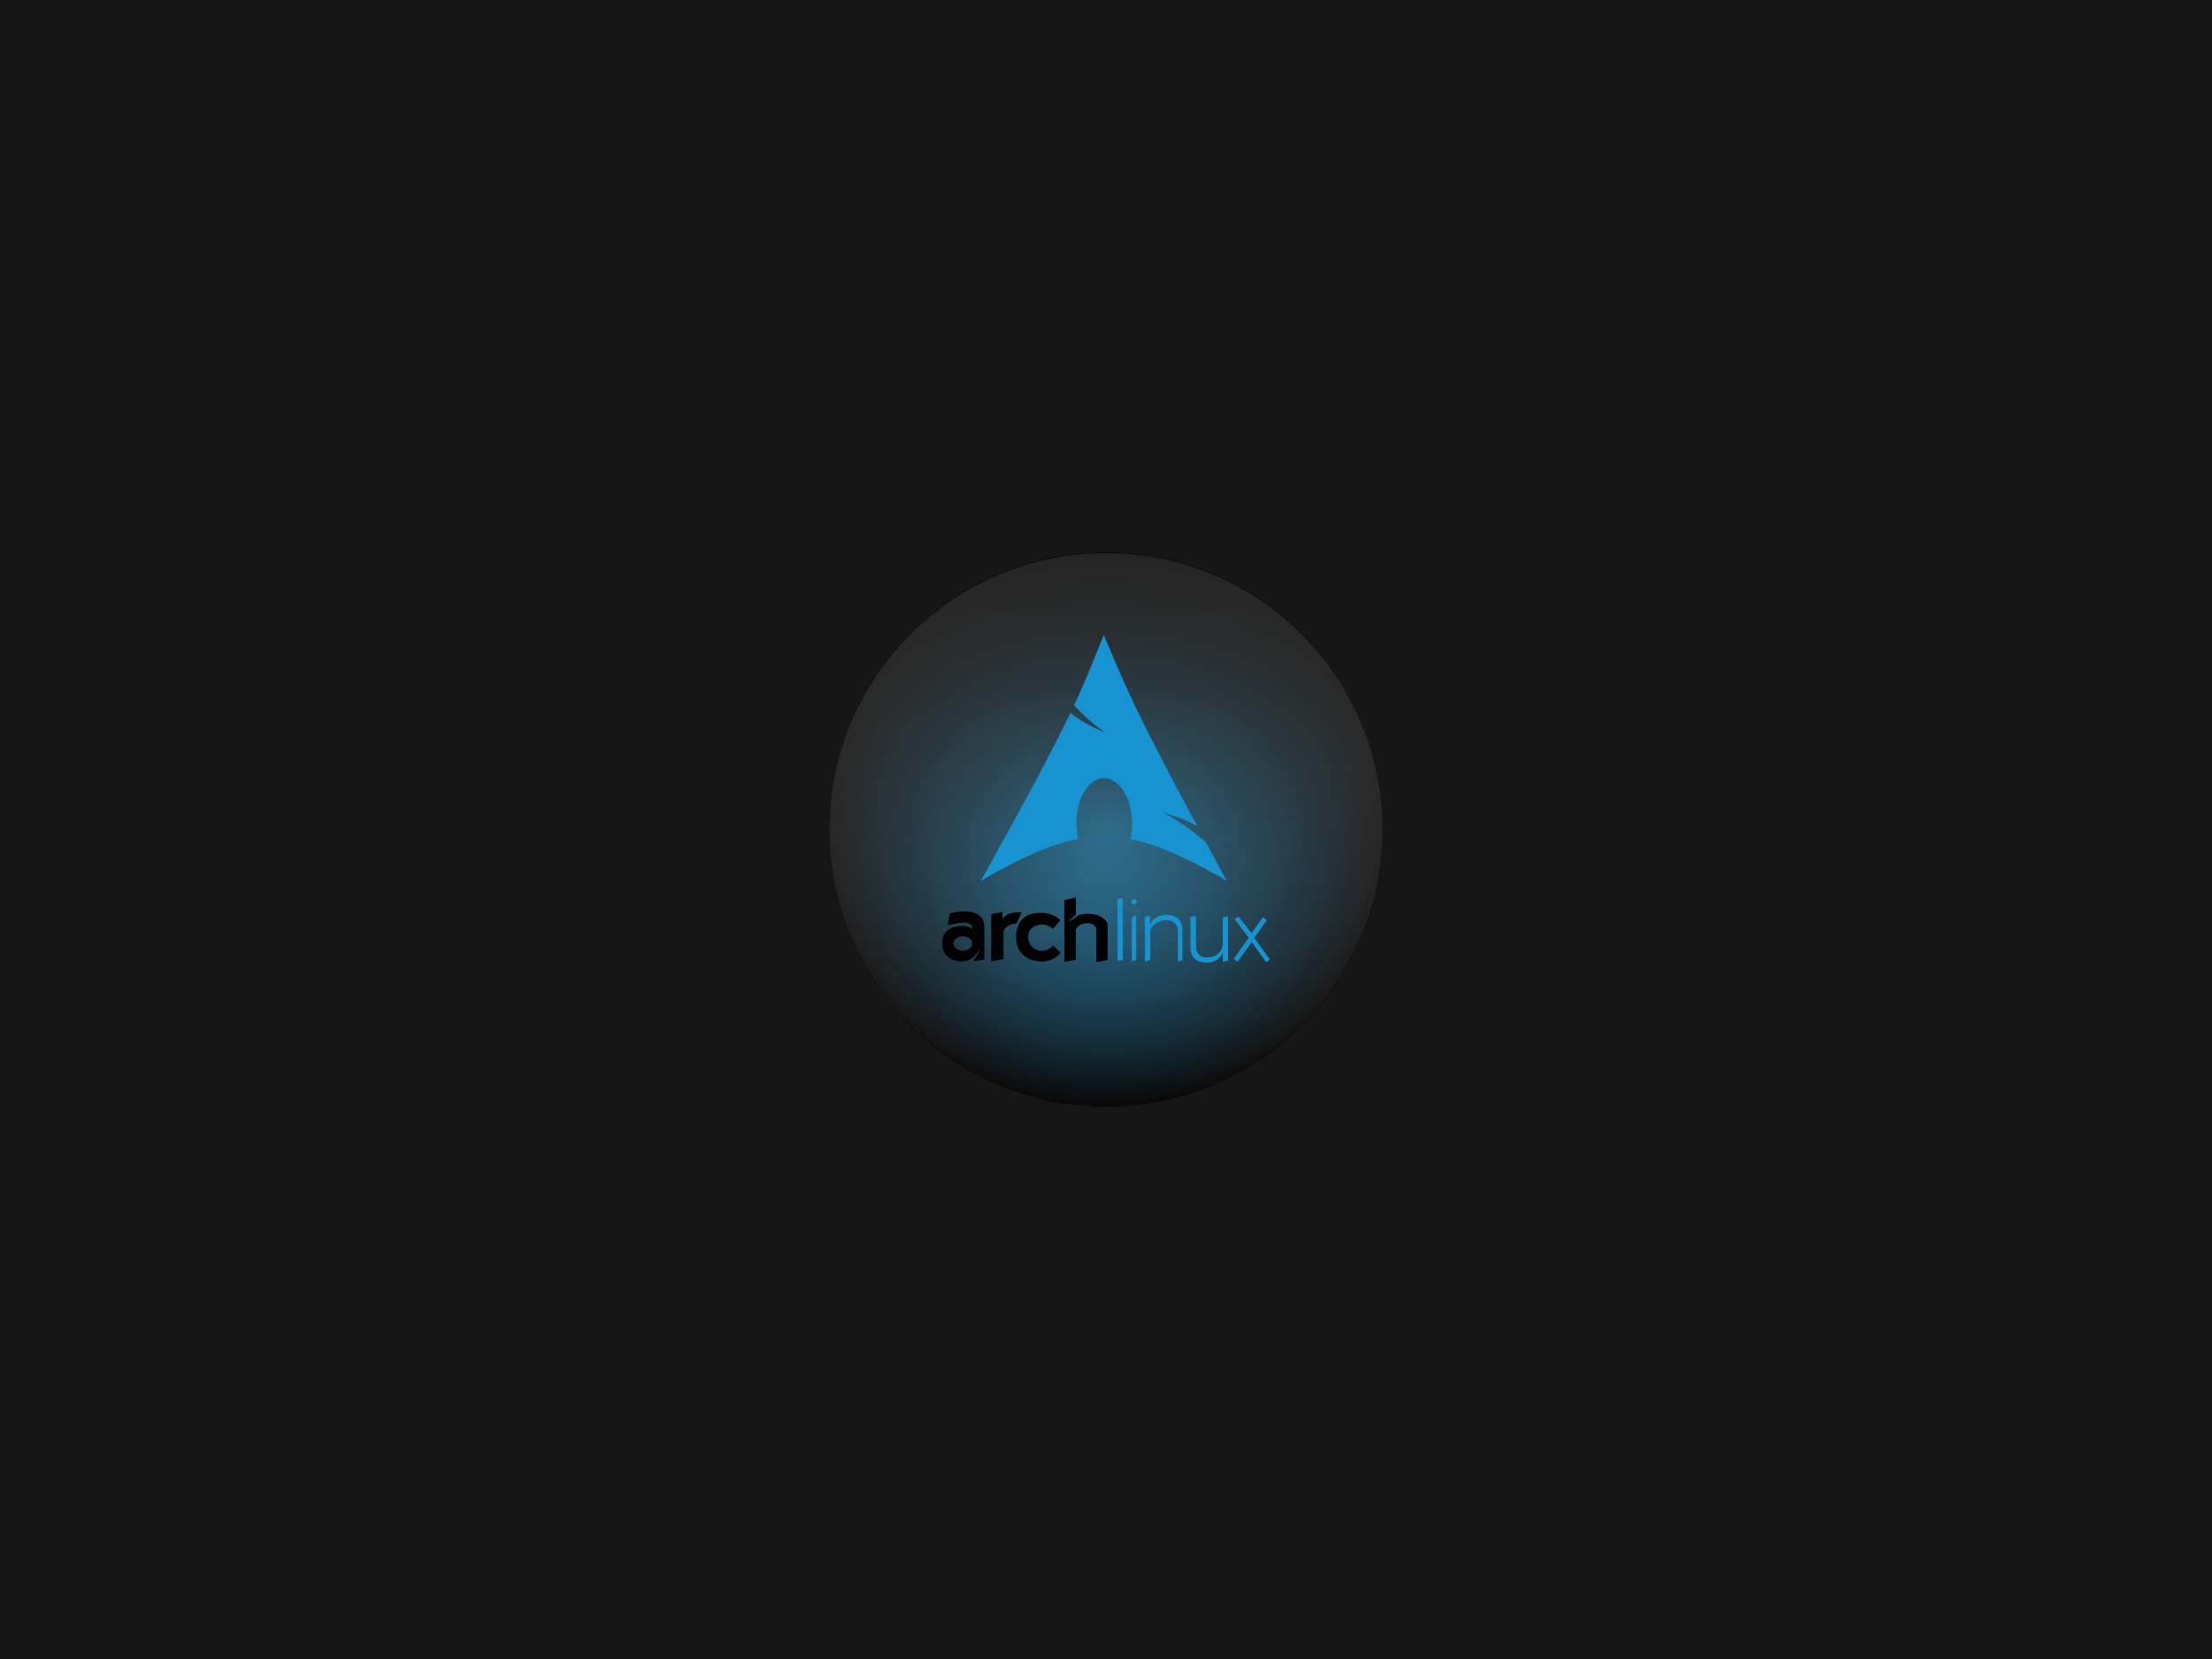
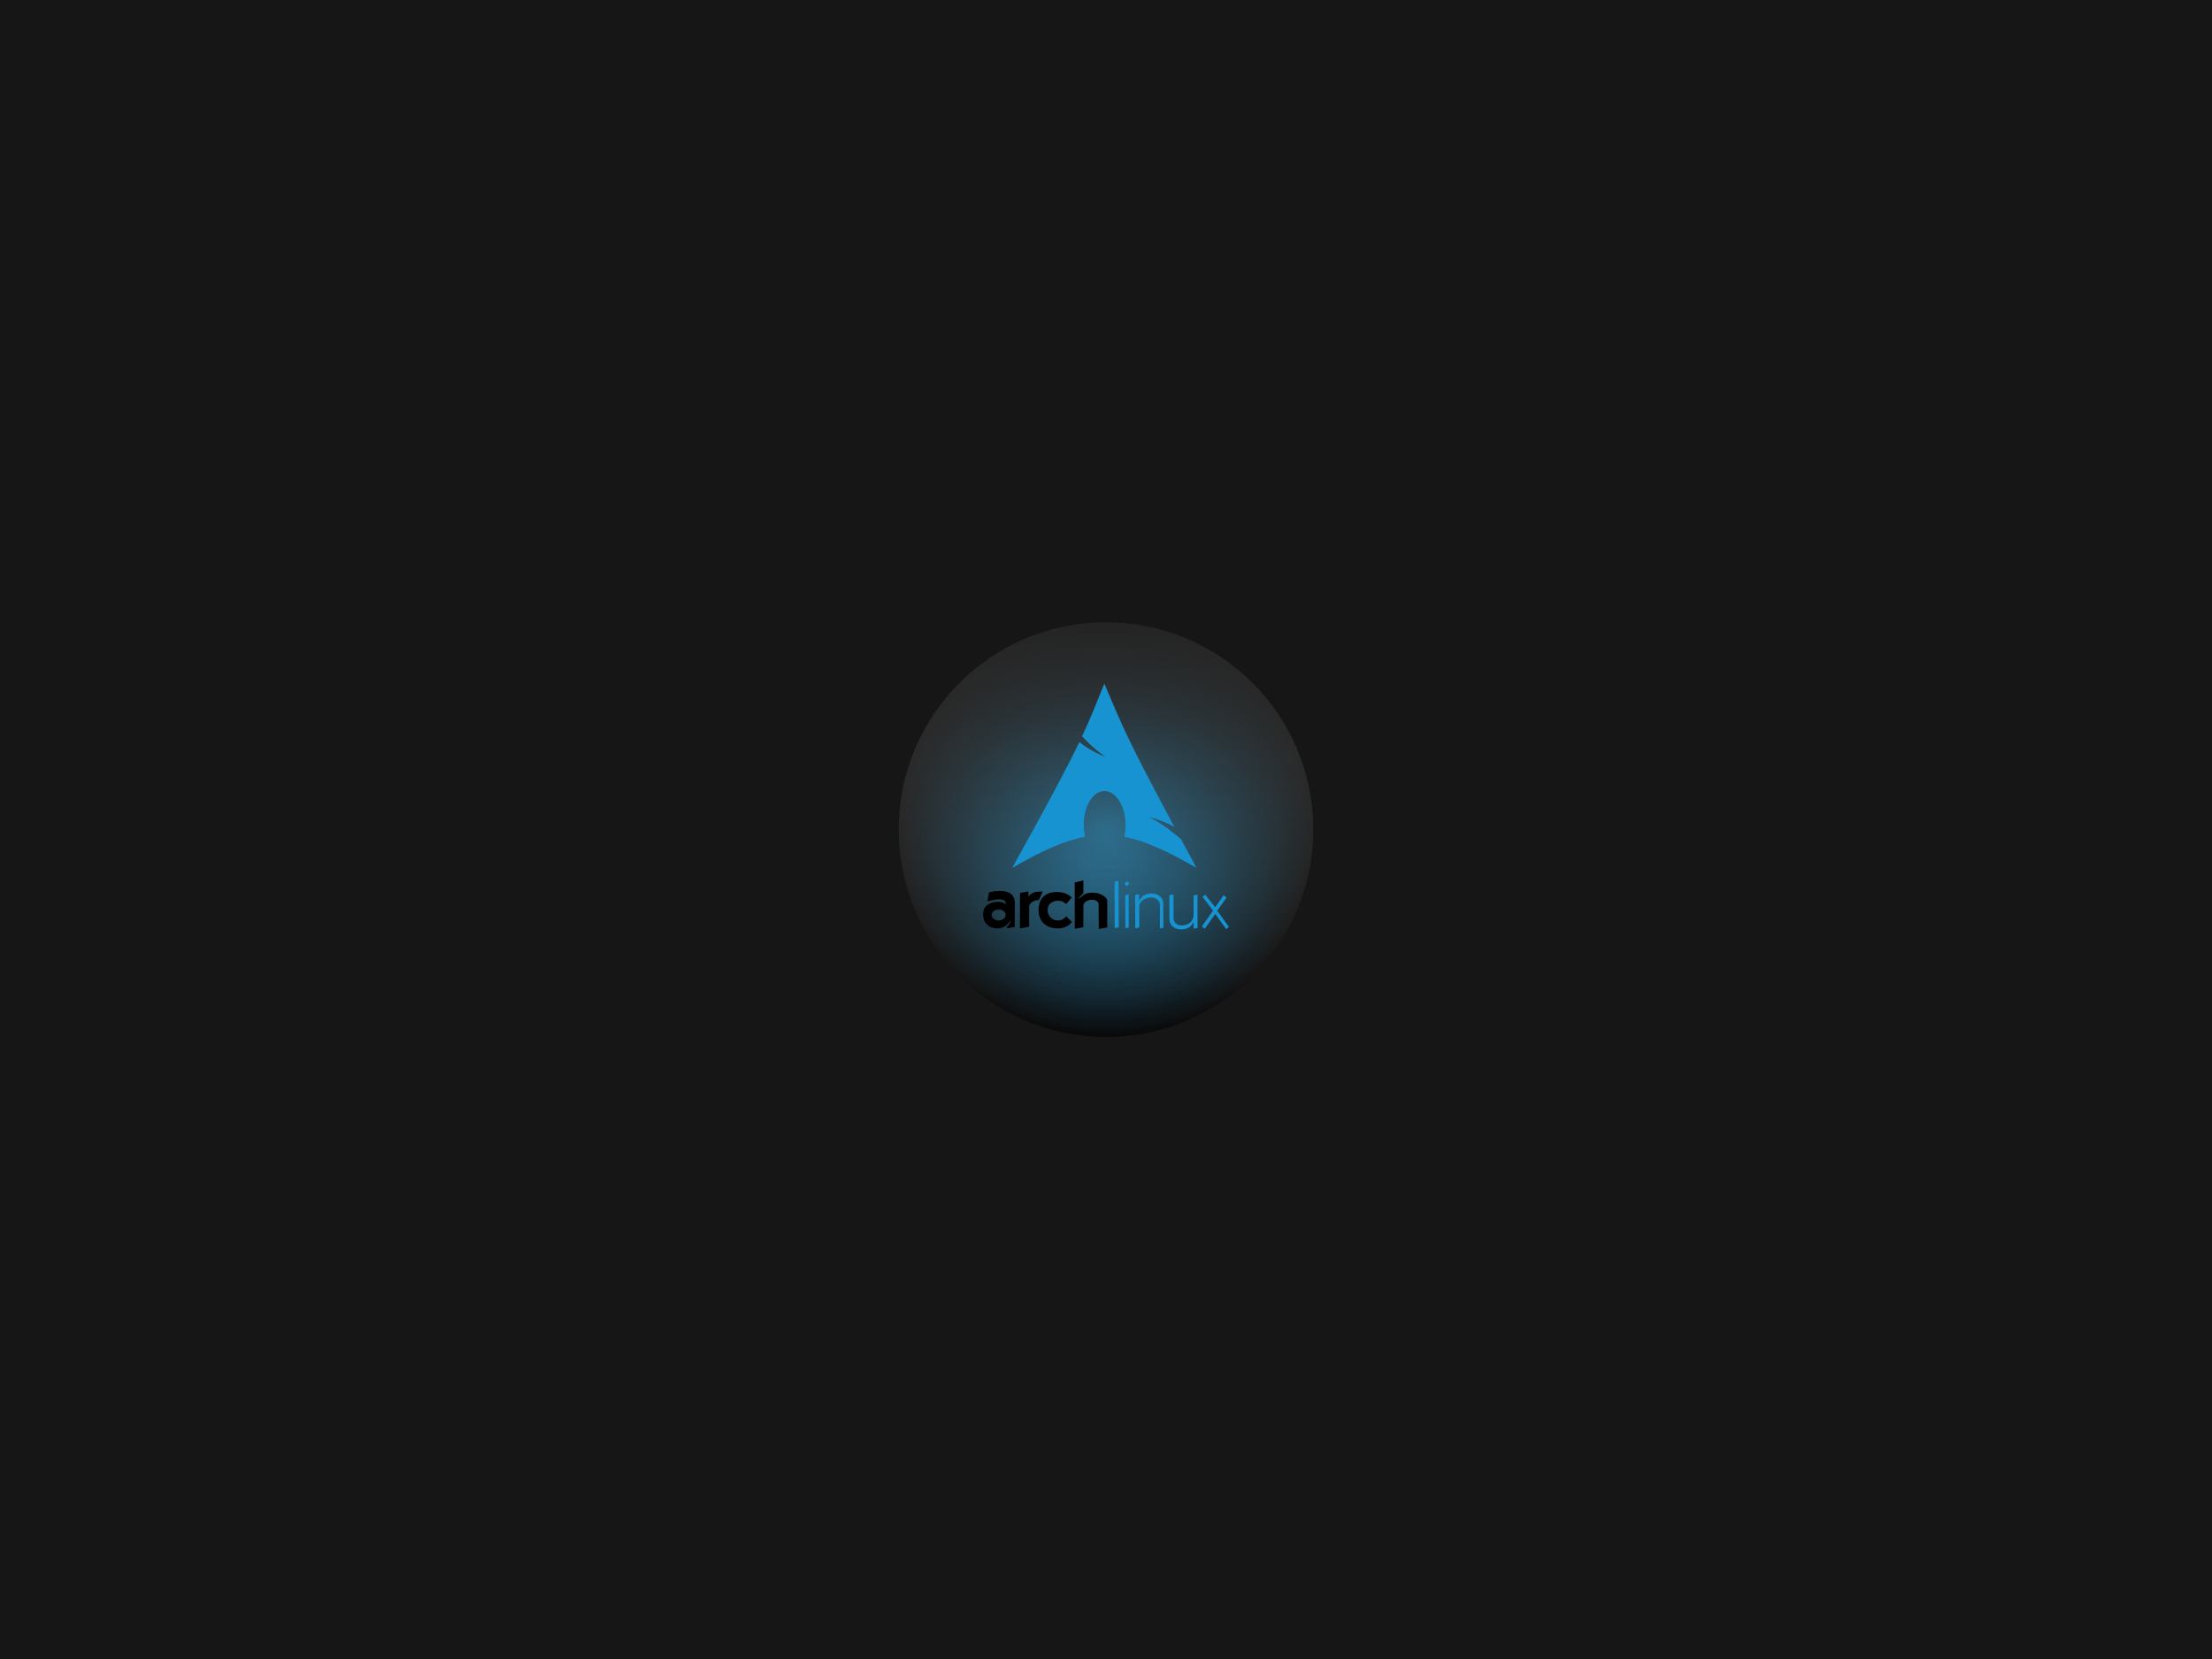
<svg xmlns="http://www.w3.org/2000/svg" xmlns:ns1="http://www.openswatchbook.org/uri/2009/osb" xmlns:xlink="http://www.w3.org/1999/xlink" id="svg3004" version="1.1" width="640" height="480" xml:space="preserve">
  <defs id="defs3008">
    <linearGradient id="linearGradient19350">
      <stop style="stop-color:#1793d1;stop-opacity:1;" offset="0" id="stop19352" />
      <stop style="stop-color:#1793d1;stop-opacity:0;" offset="1" id="stop19354" />
    </linearGradient>
    <linearGradient id="linearGradient4136">
      <stop style="stop-color:#1793d1;stop-opacity:1;" offset="0" id="stop4138" />
      <stop style="stop-color:#000000;stop-opacity:0;" offset="1" id="stop4140" />
    </linearGradient>
    <linearGradient id="linearGradient4164">
      <stop style="stop-color:#1793d1;stop-opacity:1;" offset="0" id="stop4166" />
      <stop style="stop-color:#a80030;stop-opacity:0;" offset="1" id="stop4168" />
    </linearGradient>
    <linearGradient id="linearGradient5303">
      <stop style="stop-color:#f26711;stop-opacity:1;" offset="0" id="stop5305" />
      <stop style="stop-color:#f26711;stop-opacity:0;" offset="1" id="stop5307" />
    </linearGradient>
    <linearGradient id="linearGradient5267">
      <stop style="stop-color:#666666;stop-opacity:1;" offset="0" id="stop5269" />
      <stop style="stop-color:#666666;stop-opacity:0;" offset="1" id="stop5271" />
    </linearGradient>
    <linearGradient id="linearGradient5251" ns1:paint="solid">
      <stop style="stop-color:#666666;stop-opacity:1;" offset="0" id="stop5253" />
    </linearGradient>
    <linearGradient xlink:href="#linearGradient5267" id="linearGradient5273" x1="-395.365" y1="-212.642" x2="4.763" y2="-212.642" gradientUnits="userSpaceOnUse" />
    <radialGradient xlink:href="#linearGradient5303" id="radialGradient5325" cx="-163.148" cy="-366.263" fx="-163.148" fy="-366.263" r="144.094" gradientTransform="matrix(1,0,0,0.9338842,0,-24.21576)" gradientUnits="userSpaceOnUse" />
    <radialGradient xlink:href="#linearGradient4164-9" id="radialGradient4170-9" cx="1447.778" cy="-272.917" fx="1447.778" fy="-272.917" r="223.333" gradientTransform="matrix(1,0,0,0.9751244,0,-6.788974)" gradientUnits="userSpaceOnUse" />
    <linearGradient id="linearGradient4164-9">
      <stop style="stop-color:#a80030;stop-opacity:1;" offset="0" id="stop4166-0" />
      <stop style="stop-color:#a80030;stop-opacity:0;" offset="1" id="stop4168-2" />
    </linearGradient>
    <radialGradient r="223.333" fy="-272.917" fx="1447.778" cy="-272.917" cx="1447.778" gradientTransform="matrix(1,0,0,0.9751244,0,-6.788974)" gradientUnits="userSpaceOnUse" id="radialGradient4206" xlink:href="#linearGradient4164-9" />
    <radialGradient xlink:href="#linearGradient19350" id="radialGradient19356" cx="1447.778" cy="-272.917" fx="1447.778" fy="-272.917" r="223.333" gradientTransform="matrix(1,0,0,0.9751244,0,-6.788974)" gradientUnits="userSpaceOnUse" />
    <radialGradient xlink:href="#linearGradient19350" id="radialGradient19376" gradientUnits="userSpaceOnUse" gradientTransform="matrix(1,0,0,0.9751244,0,-6.788974)" cx="1447.778" cy="-272.917" fx="1447.778" fy="-272.917" r="223.333" />
    <linearGradient xlink:href="#linearGradient5267" id="linearGradient19378" gradientUnits="userSpaceOnUse" x1="-395.365" y1="-212.642" x2="4.763" y2="-212.642" />
    <radialGradient r="125.556" fy="-292.917" fx="-318.889" cy="-292.917" cx="-318.889" gradientTransform="matrix(1,0,0,1.061947,0,18.14526)" gradientUnits="userSpaceOnUse" id="radialGradient3812" xlink:href="#linearGradient3787-8" />
    <linearGradient id="linearGradient3787-8">
      <stop style="stop-color:#000000;stop-opacity:1;" offset="0" id="stop3789-9" />
      <stop style="stop-color:#000000;stop-opacity:0;" offset="1" id="stop3791-4" />
    </linearGradient>
    <radialGradient r="125.556" fy="-292.917" fx="-318.889" cy="-292.917" cx="-318.889" gradientTransform="matrix(1,0,0,1.061947,0,18.14526)" gradientUnits="userSpaceOnUse" id="radialGradient6789" xlink:href="#linearGradient3787-8" />
    <linearGradient xlink:href="#linearGradient5267" id="linearGradient3058" gradientUnits="userSpaceOnUse" x1="-395.365" y1="-212.642" x2="4.763" y2="-212.642" />
    <radialGradient xlink:href="#linearGradient19350" id="radialGradient3060" gradientUnits="userSpaceOnUse" gradientTransform="matrix(1,0,0,0.9751244,0,-6.788974)" cx="1447.778" cy="-272.917" fx="1447.778" fy="-272.917" r="223.333" />
    <radialGradient xlink:href="#linearGradient3787-8" id="radialGradient3062" gradientUnits="userSpaceOnUse" gradientTransform="matrix(1,0,0,1.061947,0,18.14526)" cx="-318.889" cy="-292.917" fx="-318.889" fy="-292.917" r="125.556" />
    <radialGradient xlink:href="#linearGradient3787-8" id="radialGradient3083" gradientUnits="userSpaceOnUse" gradientTransform="matrix(1,0,0,1.061947,0,18.14526)" cx="-318.889" cy="-292.917" fx="-318.889" fy="-292.917" r="125.556" />
    <radialGradient xlink:href="#linearGradient19350" id="radialGradient3085" gradientUnits="userSpaceOnUse" gradientTransform="matrix(1,0,0,0.9751244,0,-6.788974)" cx="1447.778" cy="-272.917" fx="1447.778" fy="-272.917" r="223.333" />
    <linearGradient xlink:href="#linearGradient5267" id="linearGradient3087" gradientUnits="userSpaceOnUse" x1="-395.365" y1="-212.642" x2="4.763" y2="-212.642" />
    <radialGradient xlink:href="#linearGradient3787-8-9" id="radialGradient3835" gradientUnits="userSpaceOnUse" gradientTransform="matrix(1,0,0,1.061947,0,18.14526)" cx="-318.889" cy="-292.917" fx="-318.889" fy="-292.917" r="125.556" />
    <linearGradient id="linearGradient3787-8-9">
      <stop style="stop-color:#000000;stop-opacity:1;" offset="0" id="stop3789-9-1" />
      <stop style="stop-color:#000000;stop-opacity:0;" offset="1" id="stop3791-4-3" />
    </linearGradient>
    <radialGradient xlink:href="#linearGradient19350-5" id="radialGradient3833" gradientUnits="userSpaceOnUse" gradientTransform="matrix(1,0,0,0.9751244,0,-6.788974)" cx="1447.778" cy="-272.917" fx="1447.778" fy="-272.917" r="223.333" />
    <linearGradient id="linearGradient19350-5">
      <stop style="stop-color:#1793d1;stop-opacity:1;" offset="0" id="stop19352-4" />
      <stop style="stop-color:#1793d1;stop-opacity:0;" offset="1" id="stop19354-9" />
    </linearGradient>
    <linearGradient xlink:href="#linearGradient5267-3" id="linearGradient3831" gradientUnits="userSpaceOnUse" x1="-395.365" y1="-212.642" x2="4.763" y2="-212.642" />
    <linearGradient id="linearGradient5267-3">
      <stop style="stop-color:#242424;stop-opacity:1;" offset="0" id="stop5269-0" />
      <stop style="stop-color:#666666;stop-opacity:0;" offset="1" id="stop5271-7" />
    </linearGradient>
    <linearGradient xlink:href="#linearGradient5267-3" id="linearGradient3838" gradientUnits="userSpaceOnUse" x1="-395.365" y1="-212.642" x2="4.763" y2="-212.642" />
    <radialGradient xlink:href="#linearGradient19350-5" id="radialGradient3840" gradientUnits="userSpaceOnUse" gradientTransform="matrix(1,0,0,0.9751244,0,-6.788974)" cx="1447.778" cy="-272.917" fx="1447.778" fy="-272.917" r="223.333" />
    <radialGradient xlink:href="#linearGradient3787-8-9" id="radialGradient3842" gradientUnits="userSpaceOnUse" gradientTransform="matrix(1,0,0,1.061947,0,18.14526)" cx="-318.889" cy="-292.917" fx="-318.889" fy="-292.917" r="125.556" />
    <linearGradient xlink:href="#linearGradient5267-3" id="linearGradient3841" gradientUnits="userSpaceOnUse" x1="-395.365" y1="-212.642" x2="4.763" y2="-212.642" />
    <radialGradient xlink:href="#linearGradient19350-5" id="radialGradient3843" gradientUnits="userSpaceOnUse" gradientTransform="matrix(1,0,0,0.9751244,0,-6.788974)" cx="1447.778" cy="-272.917" fx="1447.778" fy="-272.917" r="223.333" />
    <radialGradient xlink:href="#linearGradient3787-8-9" id="radialGradient3845" gradientUnits="userSpaceOnUse" gradientTransform="matrix(1,0,0,1.061947,0,18.14526)" cx="-318.889" cy="-292.917" fx="-318.889" fy="-292.917" r="125.556" />
  </defs>
  <g id="g3012" transform="matrix(1.25,0,0,-1.25,0,480)">
    <rect style="fill:#161616;fill-opacity:1;stroke:none" id="rect3036" width="512" height="384" x="0" y="-384" transform="scale(1,-1)" />
-     <g id="g3847">
-       <path transform="matrix(0.6446042,0,0,-0.5973332,342.1007,-9.706629)" d="m -34.286,-337.679 a 99.286,107.143 0 1 1 -198.571,0 99.286,107.143 0 1 1 198.571,0 z" id="path3219" style="fill:#080808;fill-opacity:1;fill-rule:nonzero;stroke:none" />
-       <path transform="matrix(0,0.5097344,0.4799999,0,396.6,354.5486)" d="m -193.333,-292.917 a 125.556,133.333 0 1 1 -251.111,0 125.556,133.333 0 1 1 251.111,0 z" id="path5277-0-5" style="opacity:0.75;fill:url(#radialGradient3845);fill-opacity:1;fill-rule:evenodd;stroke:none" />
-       <path transform="matrix(0.2865671,0,0,-0.2938775,-158.8855,111.7959)" d="m 1671.111,-272.917 a 223.333,217.778 0 1 1 -446.667,0 223.333,217.778 0 1 1 446.667,0 z" id="path4162-1" style="fill:url(#radialGradient3843);fill-opacity:1;fill-rule:nonzero;stroke:none" />
-       <path transform="matrix(0,-0.319897,-0.3445044,0,182.7439,129.5238)" d="m 4.763,-212.642 a 200.064,185.774 0 1 1 -400.129,0 200.064,185.774 0 1 1 400.129,0 z" id="path3806-9" style="fill:url(#linearGradient3841);fill-opacity:1;fill-rule:evenodd;stroke:none" />
+     <g id="g3847" transform="matrix(0.7500001,0,0,0.7500001,63.99998,47.99999)">
+       <path transform="matrix(0.6446042,0,0,-0.5973332,342.1007,-9.706629)" d="m -34.286,-337.679 c 0,59.173 -44.452,107.143 -99.286,107.143 -54.834,0 -99.286,-47.969 -99.286,-107.143 0,-59.173 44.452,-107.143 99.286,-107.143 54.834,0 99.286,47.969 99.286,107.143 z" id="path3219" style="fill:#080808;fill-opacity:1;fill-rule:nonzero;stroke:none" />
+       <path transform="matrix(0,0.5097344,0.4799999,0,396.6,354.5486)" d="m -193.333,-292.917 c 0,73.638 -56.213,133.333 -125.556,133.333 -69.342,0 -125.556,-59.695 -125.556,-133.333 0,-73.638 56.213,-133.333 125.556,-133.333 69.342,0 125.556,59.695 125.556,133.333 z" id="path5277-0-5" style="opacity:0.75;fill:url(#radialGradient3845);fill-opacity:1;fill-rule:evenodd;stroke:none" />
+       <path transform="matrix(0.2865671,0,0,-0.2938775,-158.8855,111.7959)" d="m 1671.111,-272.917 c 0,120.275 -99.99,217.778 -223.333,217.778 -123.344,0 -223.333,-97.502 -223.333,-217.778 0,-120.275 99.99,-217.778 223.333,-217.778 123.344,0 223.333,97.502 223.333,217.778 z" id="path4162-1" style="fill:url(#radialGradient3843);fill-opacity:1;fill-rule:nonzero;stroke:none" />
+       <path transform="matrix(0,-0.319897,-0.3445044,0,182.7439,129.5238)" d="m 4.763,-212.642 c 0,102.6 -89.572,185.774 -200.064,185.774 -110.493,0 -200.064,-83.174 -200.064,-185.774 0,-102.6 89.572,-185.774 200.064,-185.774 110.493,0 200.064,83.174 200.064,185.774 z" id="path3806-9" style="fill:url(#linearGradient3841);fill-opacity:1;fill-rule:evenodd;stroke:none" />
      <g transform="matrix(0.5267489,0,0,0.5267488,199.1114,135.9009)" id="g19335-4">
        <path d="m 107.028,192 c -4.807,-11.785 -7.706,-19.495 -13.058,-30.93 3.281,-3.478 7.309,-7.529 13.85,-12.104 -7.032,2.894 -11.829,5.799 -15.414,8.814 -6.849,-14.293 -17.581,-34.652 -39.358,-73.78 17.116,9.881 30.384,15.973 42.749,18.298 -0.531,2.284 -0.833,4.754 -0.812,7.331 l 0.02,0.548 c 0.272,10.966 5.976,19.398 12.733,18.826 6.757,-0.573 12.01,-9.932 11.738,-20.897 -0.051,-2.063 -0.284,-4.048 -0.691,-5.889 12.231,-2.393 25.357,-8.469 42.241,-18.217 -3.329,6.129 -6.301,11.655 -9.139,16.917 -4.47,3.465 -9.133,7.974 -18.643,12.855 6.537,-1.699 11.217,-3.658 14.866,-5.849 -28.853,53.719 -31.189,60.858 -41.084,84.077 z" id="path2518-3" style="fill:#1793d1;fill-opacity:1;fill-rule:evenodd;stroke:none" />
        <g id="g19322-8">
          <g style="fill:#000000;fill-opacity:1" id="g2809-9" transform="matrix(0.2026,0,0,-0.2026,-23.12595,133.1595)">
            <path style="fill:#000000;fill-opacity:1;fill-rule:evenodd;stroke:none" id="path2284-3" d="m 339.969,309.094 c -14.471,-0.024 -26.481,2.944 -31.125,4.562 l -4.781,25.812 c -0.012,0.095 23.795,-6.349 34.281,-5.969 17.362,0.624 18.959,6.635 18.656,14.75 0.296,0.475 -4.479,-7.332 -19.5,-7.594 -18.95,-0.327 -45.693,6.709 -45.656,35.312 -0.511,32.174 24.034,41.639 40.75,41.812 15.028,-0.274 22.078,-5.691 25.938,-8.594 5.071,-5.302 10.873,-10.634 16.406,-17.031 -5.236,9.513 -9.775,16.09 -14.5,21.125 l 0,4.25 22.844,-3.844 0.156,-62.094 c -0.231,-8.788 5.041,-42.418 -43.469,-42.5 z m -3.281,54.062 c 9.469,0.13 20.328,4.797 20.344,16.031 0.049,10.218 -12.8,15.712 -21.156,15.625 -8.36,-0.087 -19.451,-6.57 -19.5,-16.531 0.16,-8.904 10.46,-15.354 20.312,-15.125 z" />
            <path style="fill:#000000;fill-opacity:1;fill-rule:evenodd;stroke:none" id="path2286-1" d="m 398.501,314.831 -0.155,102.827 26.612,-5.127 0.045,-58.302 c 0.006,-8.681 12.406,-18.825 27.963,-18.663 3.302,-5.974 9.509,-21.242 11.021,-24.715 -34.756,-0.083 -35.199,9.99 -41.244,14.945 -0.063,-9.453 -0.021,-15.127 -0.021,-15.127 l -24.22,4.162 z" />
            <path style="fill:#000000;fill-opacity:1;fill-rule:evenodd;stroke:none" id="path2288-5" d="m 548.269,328.331 c -0.257,-0.121 -13.879,-15.934 -41.266,-16.059 -25.652,-0.426 -54.426,9.519 -54.886,52.533 0.225,37.819 27.64,52.598 55.031,52.886 29.313,0.305 40.977,-18.329 41.676,-18.791 -3.498,-3.032 -16.598,-16.013 -16.598,-16.013 0,0 -8.182,11.651 -24.058,11.799 -15.879,0.151 -29.682,-12.273 -29.878,-29.609 -0.203,-17.336 12.689,-26.728 29.997,-27.487 14.985,-0.003 23.63,9.673 23.63,9.673 l 16.352,-18.932 z" />
            <path style="fill:#000000;fill-opacity:1;fill-rule:evenodd;stroke:none" id="path2290-7" d="m 581.812,278.844 -25.125,5.906 0.188,133.938 24.75,-4.469 0.281,-63.031 c 0.053,-6.609 9.561,-16.759 25.438,-16.438 15.18,0.158 18.572,10.118 18.531,11.375 l 0.438,72.969 24.406,-4.312 0.094,-77.375 c 0.161,-7.445 -16.308,-23.17 -42.781,-23.281 -12.581,0.02 -19.548,2.868 -23.094,4.969 -6.067,4.686 -13,9.175 -19.812,14.906 6.298,-8.091 11.586,-13.685 16.75,-17.844 l -0.062,-37.312 z" />
          </g>
          <g style="fill:#1793d1;fill-opacity:1;stroke:none" id="g5326-5" transform="matrix(0.2999454,0,0.00424457,-0.2999454,-9.830424,264.8661)">
            <path style="fill:#1793d1;fill-opacity:1;fill-rule:evenodd;stroke:none" id="path2292-9" d="m 400.676,629.796 7.682,-1.916 -0.929,91.208 -7.796,1.324 1.043,-90.616 z" />
            <path style="fill:#1793d1;fill-opacity:1;fill-rule:evenodd;stroke:none" id="path2294-4" d="m 421.103,657.018 6.751,-2.987 -0.868,65.399 -6.498,1.339 0.615,-63.752 z m -1.261,-23.583 5.472,-4.415 4.423,5 -5.476,4.532 -4.419,-5.116 z" />
            <path style="fill:#1793d1;fill-opacity:1;fill-rule:evenodd;stroke:none" id="path2296-6" d="m 440.443,655.826 7.678,-1.562 -0.157,13.672 c -0.007,0.587 4.419,-15.274 24.685,-14.921 19.68,0.11 22.684,15.346 22.529,18.762 l -0.438,48.078 -6.73,1.456 0.633,-47.489 c 0.097,-1.387 -2.881,-13.114 -16.789,-13.158 -13.905,-0.04 -23.684,10.1 -23.758,16.579 l -0.481,41.835 -7.804,2.031 0.633,-65.285 z" />
            <path style="fill:#1793d1;fill-opacity:1;fill-rule:evenodd;stroke:none" id="path2298-8" d="m 561.533,720.202 -7.678,1.562 0.157,-13.672 c 0.007,-0.587 -4.422,15.274 -24.685,14.921 -19.68,-0.109 -22.684,-15.346 -22.529,-18.762 l 0.438,-48.079 8.157,-1.642 -0.546,47.49 c -0.015,1.297 1.368,13.3 15.276,13.343 13.905,0.041 23.766,-8.374 24.015,-21.044 l 0.431,-37.469 7.598,-1.932 -0.633,65.285 z" />
            <path style="fill:#1793d1;fill-opacity:1;fill-rule:evenodd;stroke:none" id="path2300-9" d="m 577.455,655.287 -5.427,4.2 20.199,26.933 -22.391,31.116 5.635,4.226 21.044,-28.897 20.878,29.582 5.327,-4.201 -22.376,-31.629 18.57,-25.578 -5.532,-4.734 -16.921,23.668 -19.006,-24.687 z" />
          </g>
        </g>
      </g>
    </g>
  </g>
</svg>
